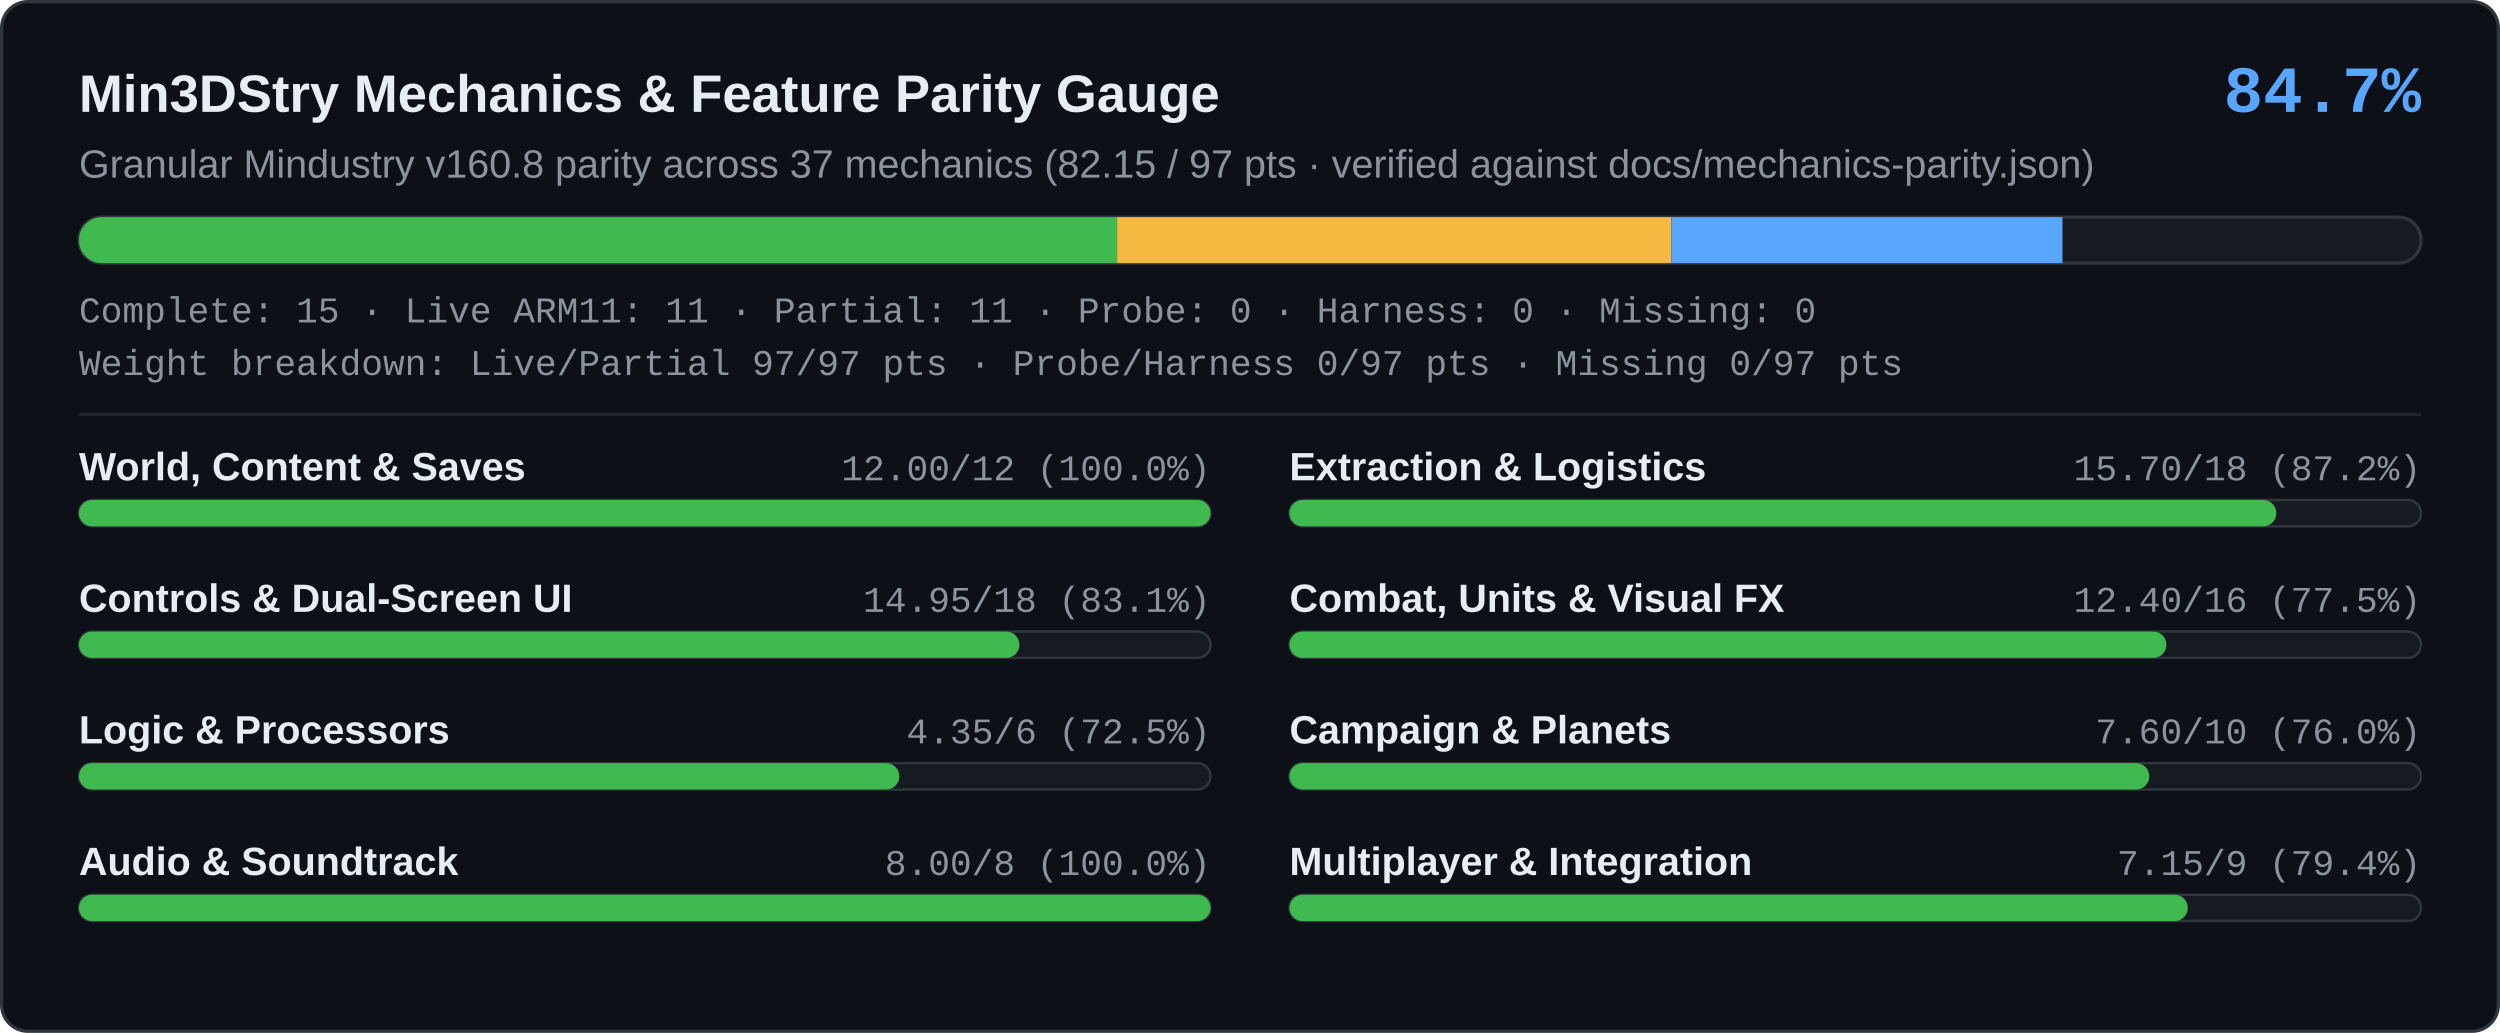
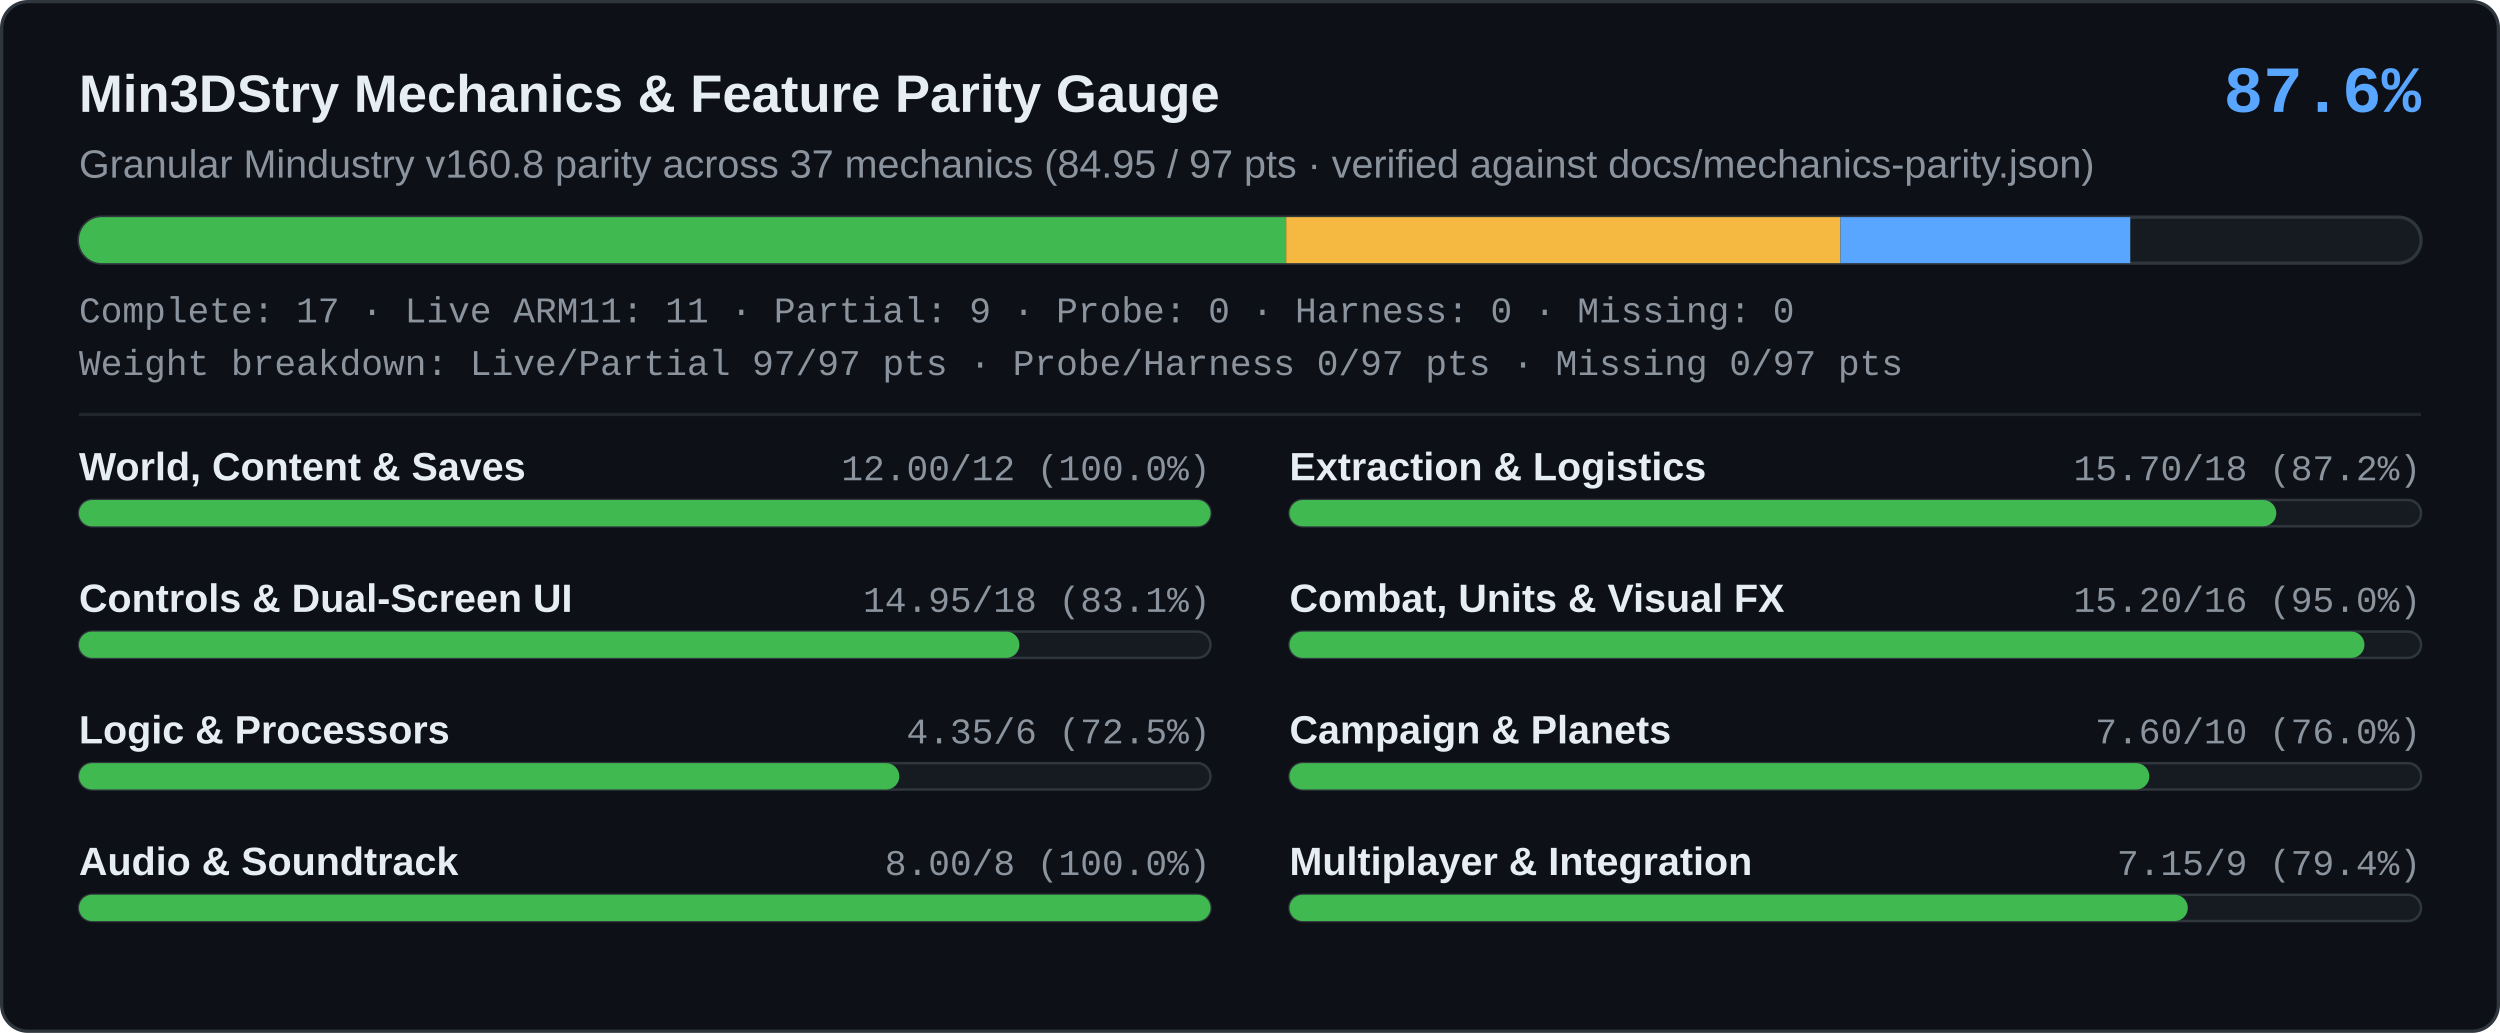
- <svg xmlns="http://www.w3.org/2000/svg" width="760" height="314" viewBox="0 0 760 314" role="img" aria-label="Min3DStry Mechanics &amp; Feature Parity 84.7%">
+ <svg xmlns="http://www.w3.org/2000/svg" width="760" height="314" viewBox="0 0 760 314" role="img" aria-label="Min3DStry Mechanics &amp; Feature Parity 87.6%">
  <defs>
    <clipPath id="mechBarClip">
      <rect x="24" y="66" width="712" height="14" rx="7" />
    </clipPath>
  </defs>
  <rect x="0.5" y="0.5" width="759" height="313" rx="8" fill="#0d1117" stroke="#30363d" />
  <text x="24" y="34" fill="#e6edf3" font-family="Segoe UI, Ubuntu, Arial, sans-serif" font-size="16" font-weight="700">Min3DStry Mechanics &amp; Feature Parity Gauge</text>
-   <text x="736" y="34" text-anchor="end" fill="#58a6ff" font-family="Consolas, Liberation Mono, monospace" font-size="20" font-weight="700">84.7%</text>
-   <text x="24" y="54" fill="#8b949e" font-family="Segoe UI, Ubuntu, Arial, sans-serif" font-size="12">Granular Mindustry v160.8 parity across 37 mechanics (82.15 / 97 pts · verified against docs/mechanics-parity.json)</text>
+   <text x="736" y="34" text-anchor="end" fill="#58a6ff" font-family="Consolas, Liberation Mono, monospace" font-size="20" font-weight="700">87.6%</text>
+   <text x="24" y="54" fill="#8b949e" font-family="Segoe UI, Ubuntu, Arial, sans-serif" font-size="12">Granular Mindustry v160.8 parity across 37 mechanics (84.95 / 97 pts · verified against docs/mechanics-parity.json)</text>
  <rect x="24" y="66" width="712" height="14" rx="7" fill="#161b22" stroke="#30363d" />
  <g clip-path="url(#mechBarClip)">
-     <rect x="24.0" y="66" width="315.6" height="14" fill="#3fb950" />
-     <rect x="339.6" y="66" width="168.5" height="14" fill="#f5b841" />
-     <rect x="508.1" y="66" width="118.9" height="14" fill="#58a6ff" />
+     <rect x="24.0" y="66" width="367.0" height="14" fill="#3fb950" />
+     <rect x="391.0" y="66" width="168.5" height="14" fill="#f5b841" />
+     <rect x="559.5" y="66" width="88.1" height="14" fill="#58a6ff" />
  </g>
-   <text x="24" y="98" fill="#8b949e" font-family="Consolas, Liberation Mono, monospace" font-size="11">Complete: 15  ·  Live ARM11: 11  ·  Partial: 11  ·  Probe: 0  ·  Harness: 0  ·  Missing: 0</text>
+   <text x="24" y="98" fill="#8b949e" font-family="Consolas, Liberation Mono, monospace" font-size="11">Complete: 17  ·  Live ARM11: 11  ·  Partial: 9  ·  Probe: 0  ·  Harness: 0  ·  Missing: 0</text>
  <text x="24" y="114" fill="#8b949e" font-family="Consolas, Liberation Mono, monospace" font-size="11">Weight breakdown:  Live/Partial 97/97 pts  ·  Probe/Harness 0/97 pts  ·  Missing 0/97 pts</text>
  <line x1="24" y1="126" x2="736" y2="126" stroke="#21262d" stroke-width="1" />
  <text x="24" y="146" fill="#e6edf3" font-family="Segoe UI, Ubuntu, Arial, sans-serif" font-size="12" font-weight="600">World, Content &amp; Saves</text>
  <text x="368" y="146" text-anchor="end" fill="#8b949e" font-family="Consolas, Liberation Mono, monospace" font-size="11">12.00/12 (100.0%)</text>
  <rect x="24" y="152" width="344" height="8" rx="4" fill="#161b22" stroke="#30363d" stroke-width="0.75" />
  <rect x="24" y="152" width="344.0" height="8" rx="4" fill="#3fb950" />
  <text x="392" y="146" fill="#e6edf3" font-family="Segoe UI, Ubuntu, Arial, sans-serif" font-size="12" font-weight="600">Extraction &amp; Logistics</text>
  <text x="736" y="146" text-anchor="end" fill="#8b949e" font-family="Consolas, Liberation Mono, monospace" font-size="11">15.70/18 (87.2%)</text>
  <rect x="392" y="152" width="344" height="8" rx="4" fill="#161b22" stroke="#30363d" stroke-width="0.75" />
  <rect x="392" y="152" width="300.0" height="8" rx="4" fill="#3fb950" />
  <text x="24" y="186" fill="#e6edf3" font-family="Segoe UI, Ubuntu, Arial, sans-serif" font-size="12" font-weight="600">Controls &amp; Dual-Screen UI</text>
  <text x="368" y="186" text-anchor="end" fill="#8b949e" font-family="Consolas, Liberation Mono, monospace" font-size="11">14.95/18 (83.1%)</text>
  <rect x="24" y="192" width="344" height="8" rx="4" fill="#161b22" stroke="#30363d" stroke-width="0.75" />
  <rect x="24" y="192" width="285.9" height="8" rx="4" fill="#3fb950" />
  <text x="392" y="186" fill="#e6edf3" font-family="Segoe UI, Ubuntu, Arial, sans-serif" font-size="12" font-weight="600">Combat, Units &amp; Visual FX</text>
-   <text x="736" y="186" text-anchor="end" fill="#8b949e" font-family="Consolas, Liberation Mono, monospace" font-size="11">12.40/16 (77.5%)</text>
+   <text x="736" y="186" text-anchor="end" fill="#8b949e" font-family="Consolas, Liberation Mono, monospace" font-size="11">15.20/16 (95.0%)</text>
  <rect x="392" y="192" width="344" height="8" rx="4" fill="#161b22" stroke="#30363d" stroke-width="0.75" />
-   <rect x="392" y="192" width="266.6" height="8" rx="4" fill="#3fb950" />
+   <rect x="392" y="192" width="326.8" height="8" rx="4" fill="#3fb950" />
  <text x="24" y="226" fill="#e6edf3" font-family="Segoe UI, Ubuntu, Arial, sans-serif" font-size="12" font-weight="600">Logic &amp; Processors</text>
  <text x="368" y="226" text-anchor="end" fill="#8b949e" font-family="Consolas, Liberation Mono, monospace" font-size="11">4.35/6 (72.5%)</text>
  <rect x="24" y="232" width="344" height="8" rx="4" fill="#161b22" stroke="#30363d" stroke-width="0.75" />
  <rect x="24" y="232" width="249.4" height="8" rx="4" fill="#3fb950" />
  <text x="392" y="226" fill="#e6edf3" font-family="Segoe UI, Ubuntu, Arial, sans-serif" font-size="12" font-weight="600">Campaign &amp; Planets</text>
  <text x="736" y="226" text-anchor="end" fill="#8b949e" font-family="Consolas, Liberation Mono, monospace" font-size="11">7.60/10 (76.0%)</text>
  <rect x="392" y="232" width="344" height="8" rx="4" fill="#161b22" stroke="#30363d" stroke-width="0.75" />
  <rect x="392" y="232" width="261.4" height="8" rx="4" fill="#3fb950" />
  <text x="24" y="266" fill="#e6edf3" font-family="Segoe UI, Ubuntu, Arial, sans-serif" font-size="12" font-weight="600">Audio &amp; Soundtrack</text>
  <text x="368" y="266" text-anchor="end" fill="#8b949e" font-family="Consolas, Liberation Mono, monospace" font-size="11">8.00/8 (100.0%)</text>
  <rect x="24" y="272" width="344" height="8" rx="4" fill="#161b22" stroke="#30363d" stroke-width="0.75" />
  <rect x="24" y="272" width="344.0" height="8" rx="4" fill="#3fb950" />
  <text x="392" y="266" fill="#e6edf3" font-family="Segoe UI, Ubuntu, Arial, sans-serif" font-size="12" font-weight="600">Multiplayer &amp; Integration</text>
  <text x="736" y="266" text-anchor="end" fill="#8b949e" font-family="Consolas, Liberation Mono, monospace" font-size="11">7.15/9 (79.4%)</text>
  <rect x="392" y="272" width="344" height="8" rx="4" fill="#161b22" stroke="#30363d" stroke-width="0.75" />
  <rect x="392" y="272" width="273.1" height="8" rx="4" fill="#3fb950" />
</svg>
